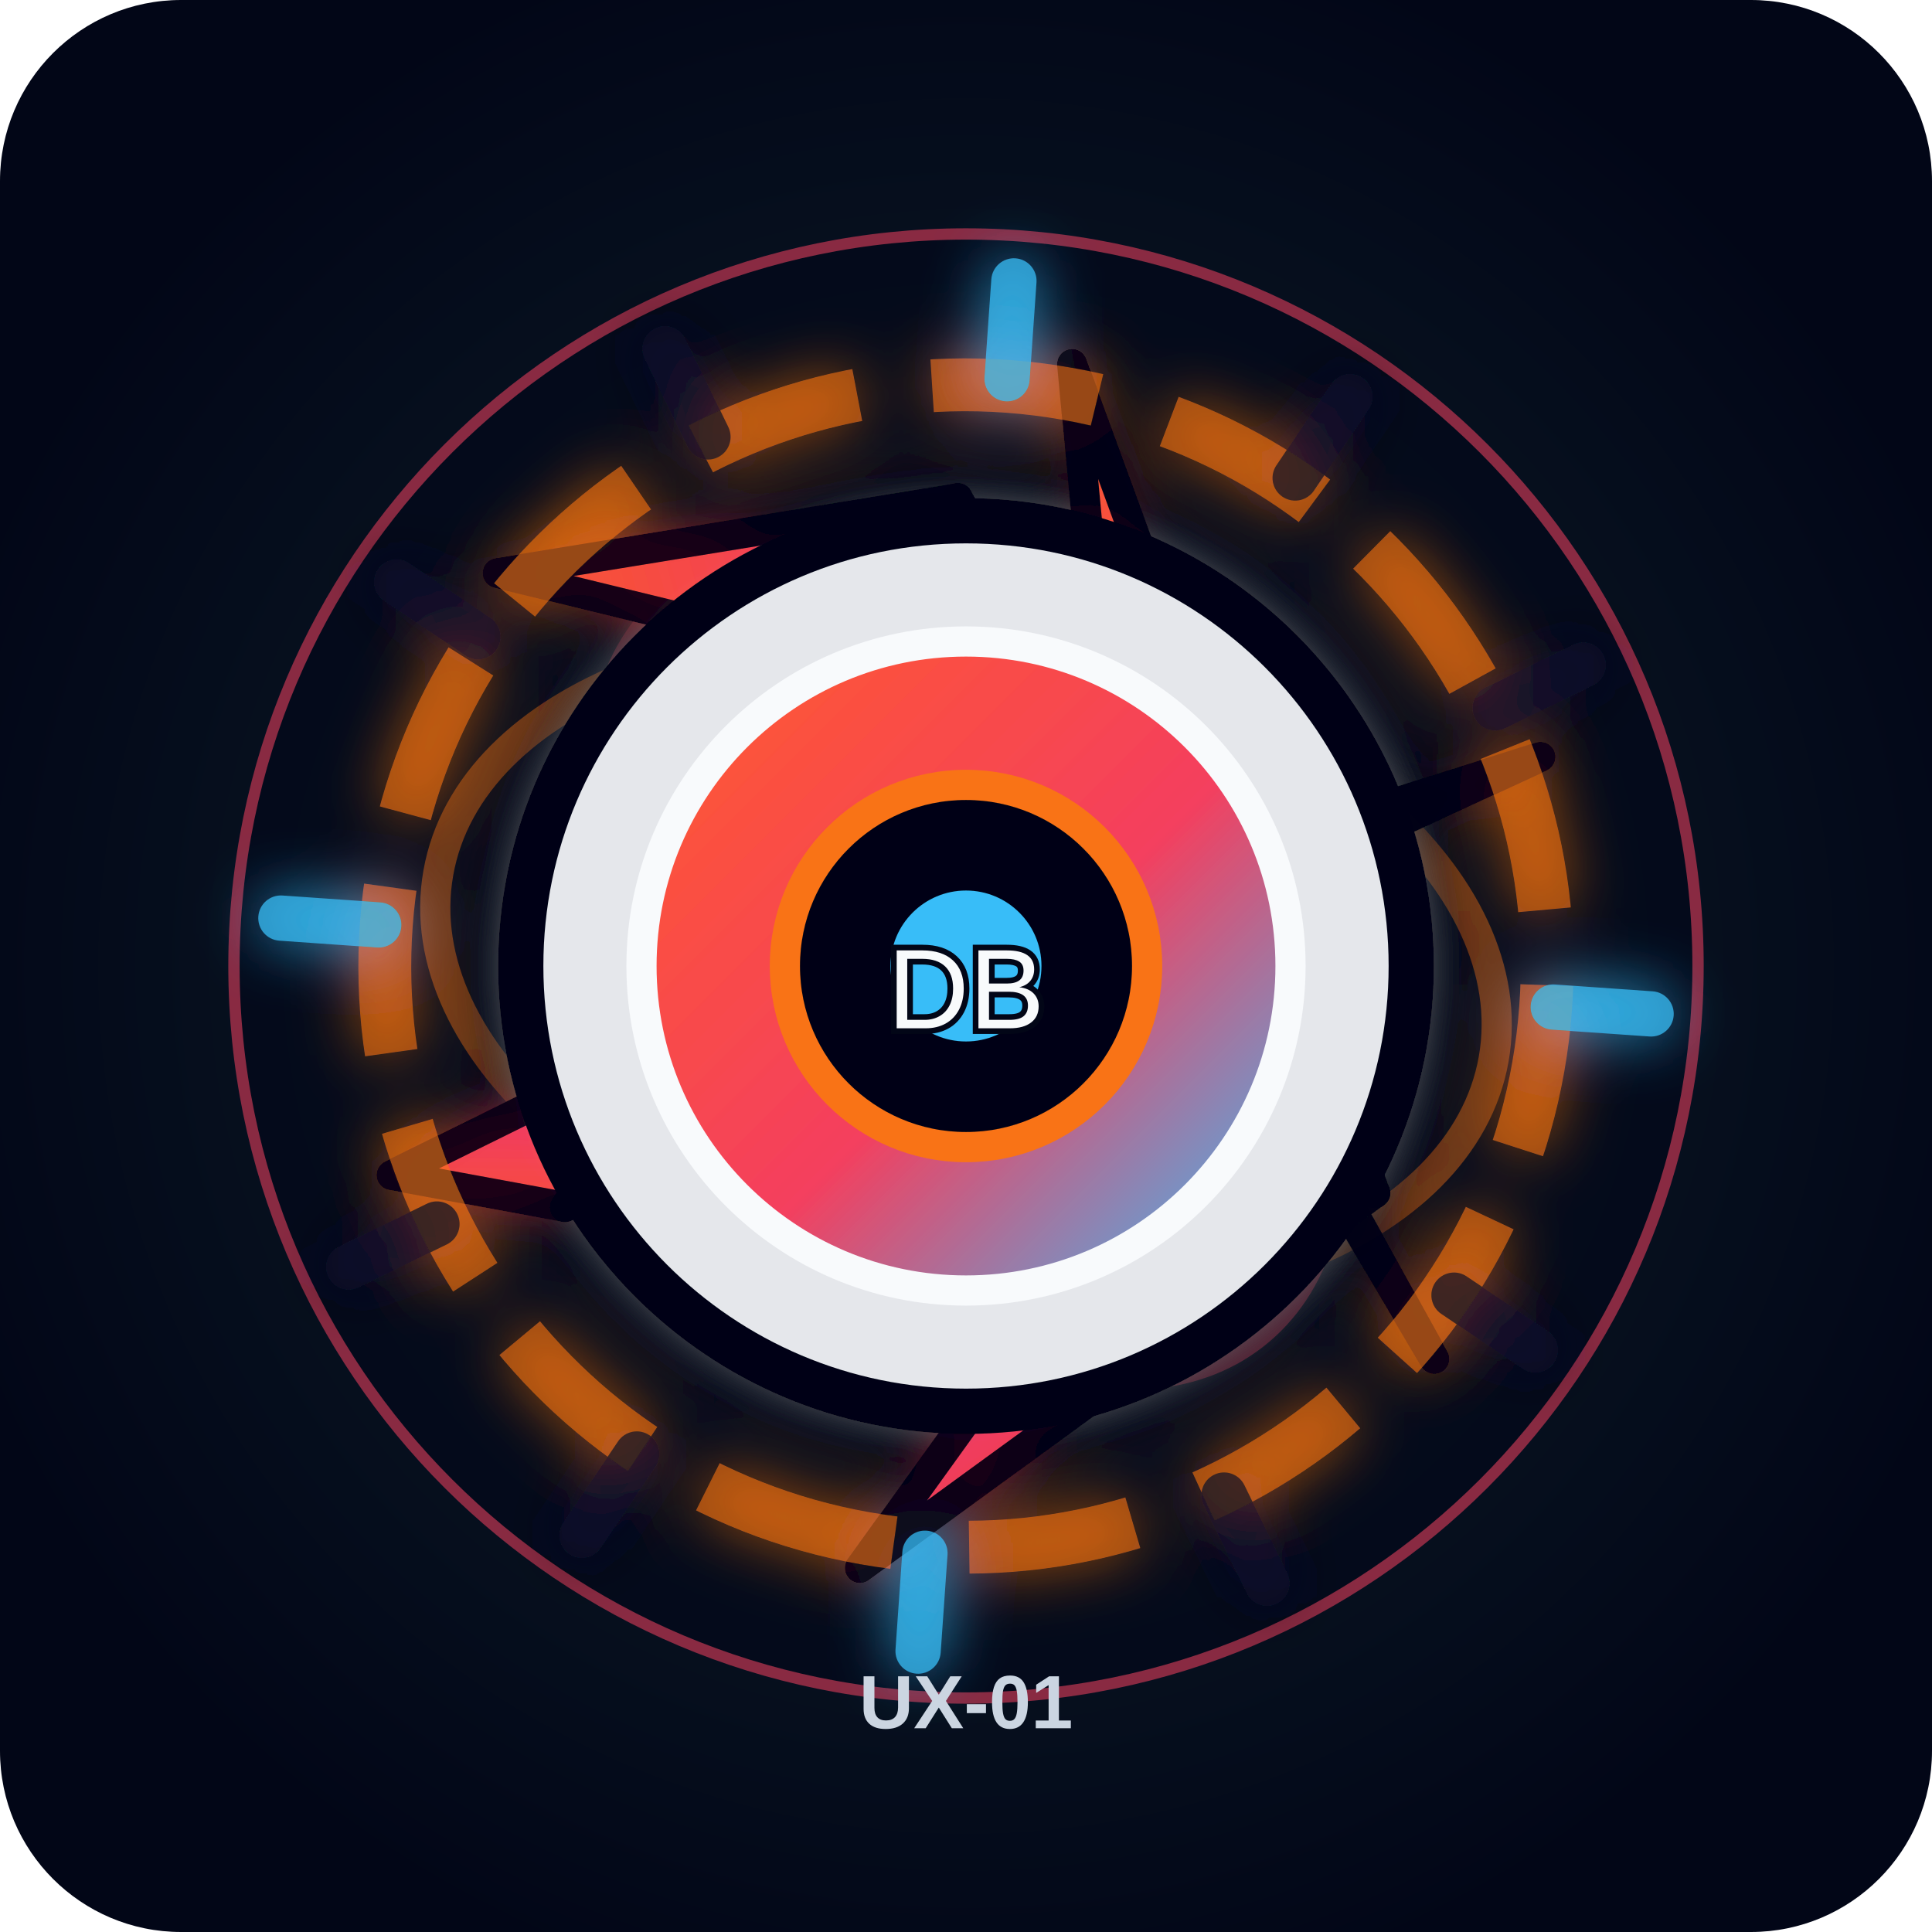
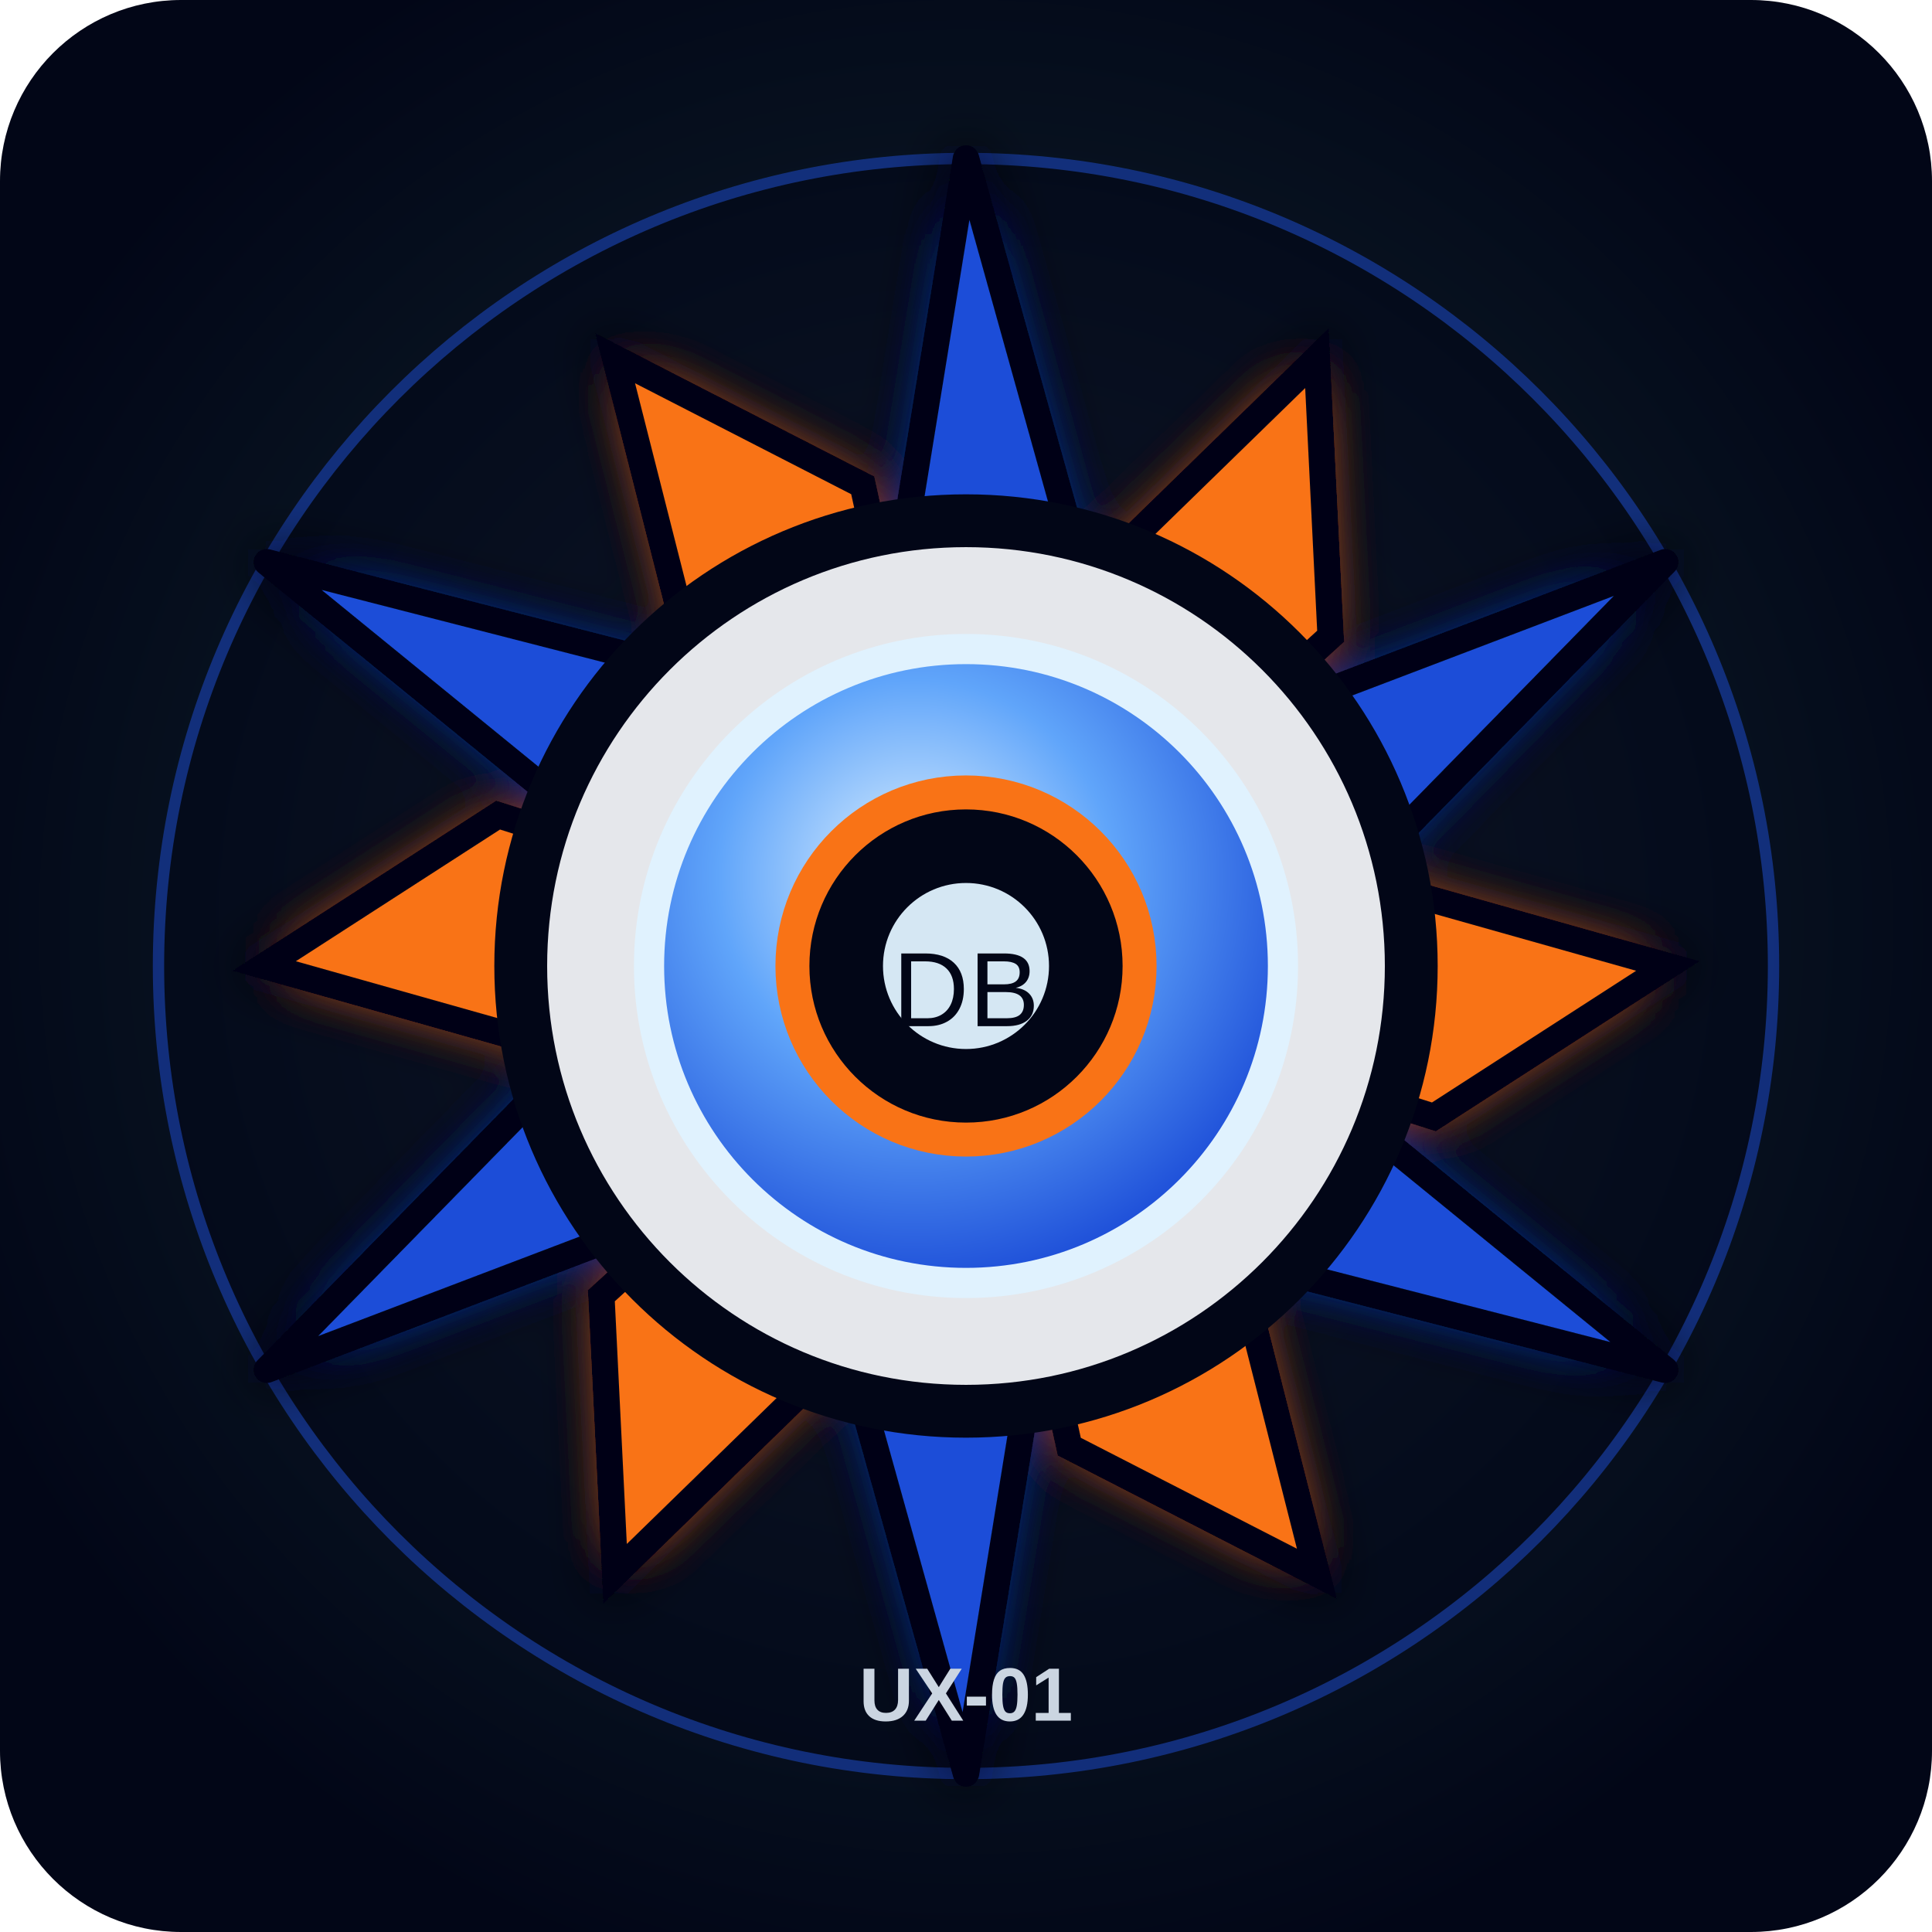
- <svg xmlns="http://www.w3.org/2000/svg" viewBox="0 0 512 512" role="img" aria-label="Dran Buster 1-60A original 2D Beyblade style visual">
+ <svg xmlns="http://www.w3.org/2000/svg" viewBox="0 0 512 512" role="img" aria-label="Dran Buster 1-60A original 2D fan-safe visual inspired by Attack style">
  <defs>
-     <radialGradient id="bg" cx="50%" cy="50%" r="55%">
+     <radialGradient id="bg" cx="50%" cy="48%" r="56%">
      <stop offset="0" stop-color="#1e293b" />
-       <stop offset="0.62" stop-color="#07111f" />
+       <stop offset="0.7" stop-color="#07111f" />
      <stop offset="1" stop-color="#020617" />
    </radialGradient>
-     <linearGradient id="bladeGrad" x1="0" y1="0" x2="1" y2="1">
-       <stop offset="0" stop-color="#ff5b2e" />
-       <stop offset="0.55" stop-color="#f43f5e" />
-       <stop offset="1" stop-color="#38bdf8" />
-     </linearGradient>
+     <radialGradient id="core" cx="42%" cy="36%" r="65%">
+       <stop offset="0" stop-color="#e0f2fe" />
+       <stop offset="0.48" stop-color="#60a5fa" />
+       <stop offset="1" stop-color="#1d4ed8" />
+     </radialGradient>
    <filter id="glow" x="-20%" y="-20%" width="140%" height="140%">
-       <feGaussianBlur stdDeviation="8" result="blur" />
+       <feGaussianBlur stdDeviation="7" result="blur" />
      <feMerge>
        <feMergeNode in="blur" />
        <feMergeNode in="SourceGraphic" />
      </feMerge>
    </filter>
  </defs>
  <rect width="512" height="512" rx="48" fill="url(#bg)" />
-   <circle cx="256" cy="256" r="194" fill="#020617" opacity="0.55" stroke="#f43f5e" stroke-width="3" />
-   <ellipse cx="256" cy="256" rx="142" ry="86" fill="none" stroke="#f97316" stroke-width="8" opacity="0.42" transform="rotate(10 256 256)" />
-   <ellipse cx="256" cy="256" rx="124" ry="76" fill="none" stroke="#f43f5e" stroke-width="8" opacity="0.36" transform="rotate(52 256 256)" />
-   <ellipse cx="256" cy="256" rx="106" ry="66" fill="none" stroke="#f97316" stroke-width="8" opacity="0.3" transform="rotate(94 256 256)" />
-   <ellipse cx="256" cy="256" rx="88" ry="56" fill="none" stroke="#f43f5e" stroke-width="8" opacity="0.24" transform="rotate(136 256 256)" />
+   <circle cx="256" cy="256" r="214" fill="#020617" opacity="0.5" stroke="#1d4ed8" stroke-width="3" />
  <g filter="url(#glow)">
-     <path d="M256 94 L373.244 296.37 L312.737 300.328 Z" fill="url(#bladeGrad)" stroke="#020617" stroke-width="8" stroke-linejoin="round" transform="rotate(10 256 256)" opacity="0.96" />
-     <path d="M256 94 L279.66 377.722 L245.98 327.299 Z" fill="url(#bladeGrad)" stroke="#020617" stroke-width="8" stroke-linejoin="round" transform="rotate(70 256 256)" opacity="0.96" />
-     <path d="M256 94 L162.416 337.351 L189.243 282.972 Z" fill="url(#bladeGrad)" stroke="#020617" stroke-width="8" stroke-linejoin="round" transform="rotate(130 256 256)" opacity="0.96" />
-     <path d="M256 94 L138.756 215.63 L199.263 211.672 Z" fill="url(#bladeGrad)" stroke="#020617" stroke-width="8" stroke-linejoin="round" transform="rotate(190 256 256)" opacity="0.96" />
-     <path d="M256 94 L232.34 134.278 L266.02 184.701 Z" fill="url(#bladeGrad)" stroke="#020617" stroke-width="8" stroke-linejoin="round" transform="rotate(250 256 256)" opacity="0.96" />
-     <path d="M256 94 L349.584 174.649 L322.757 229.028 Z" fill="url(#bladeGrad)" stroke="#020617" stroke-width="8" stroke-linejoin="round" transform="rotate(310 256 256)" opacity="0.96" />
-     <circle cx="256" cy="256" r="154" fill="none" stroke="#f97316" stroke-width="14" opacity="0.6" stroke-dasharray="44 20" transform="rotate(100 256 256)" />
-     <rect x="250" y="68" width="12" height="38" rx="6" fill="#38bdf8" opacity="0.75" transform="rotate(4 256 256)" />
-     <rect x="250" y="68" width="12" height="38" rx="6" fill="#0f172a" opacity="0.75" transform="rotate(34 256 256)" />
-     <rect x="250" y="68" width="12" height="38" rx="6" fill="#0f172a" opacity="0.75" transform="rotate(64 256 256)" />
-     <rect x="250" y="68" width="12" height="38" rx="6" fill="#38bdf8" opacity="0.75" transform="rotate(94 256 256)" />
-     <rect x="250" y="68" width="12" height="38" rx="6" fill="#0f172a" opacity="0.75" transform="rotate(124 256 256)" />
-     <rect x="250" y="68" width="12" height="38" rx="6" fill="#0f172a" opacity="0.75" transform="rotate(154 256 256)" />
-     <rect x="250" y="68" width="12" height="38" rx="6" fill="#38bdf8" opacity="0.75" transform="rotate(184 256 256)" />
-     <rect x="250" y="68" width="12" height="38" rx="6" fill="#0f172a" opacity="0.75" transform="rotate(214 256 256)" />
-     <rect x="250" y="68" width="12" height="38" rx="6" fill="#0f172a" opacity="0.75" transform="rotate(244 256 256)" />
-     <rect x="250" y="68" width="12" height="38" rx="6" fill="#38bdf8" opacity="0.75" transform="rotate(274 256 256)" />
-     <rect x="250" y="68" width="12" height="38" rx="6" fill="#0f172a" opacity="0.75" transform="rotate(304 256 256)" />
-     <rect x="250" y="68" width="12" height="38" rx="6" fill="#0f172a" opacity="0.75" transform="rotate(334 256 256)" />
-     <circle cx="256" cy="256" r="118" fill="#e5e7eb" stroke="#020617" stroke-width="12" />
-     <circle cx="256" cy="256" r="86" fill="url(#bladeGrad)" stroke="#f8fafc" stroke-width="8" />
-     <circle cx="256" cy="256" r="48" fill="#020617" stroke="#f97316" stroke-width="8" />
-     <circle cx="256" cy="256" r="24" fill="#38bdf8" stroke="#020617" stroke-width="8" />
+     <polygon points="237.9,153.6 256.0,42.0 288.1,157.1 261.2,182.2" fill="#1d4ed8" stroke="#020617" stroke-width="7" stroke-linejoin="round" />
+     <polygon points="335.7,189.2 441.3,149.0 357.7,234.4 322.5,223.6" fill="#1d4ed8" stroke="#020617" stroke-width="7" stroke-linejoin="round" />
+     <polygon points="353.7,291.6 441.3,363.0 325.6,333.3 317.3,297.4" fill="#1d4ed8" stroke="#020617" stroke-width="7" stroke-linejoin="round" />
+     <polygon points="274.1,358.4 256.0,470.0 223.9,354.9 250.8,329.8" fill="#1d4ed8" stroke="#020617" stroke-width="7" stroke-linejoin="round" />
+     <polygon points="176.3,322.8 70.7,363.0 154.3,277.6 189.5,288.4" fill="#1d4ed8" stroke="#020617" stroke-width="7" stroke-linejoin="round" />
+     <polygon points="158.3,220.4 70.7,149.0 186.4,178.7 194.7,214.6" fill="#1d4ed8" stroke="#020617" stroke-width="7" stroke-linejoin="round" />
+     <path d="M256 70 L296 132 L270 214 L234 148Z" fill="#f97316" stroke="#020617" stroke-width="7" transform="rotate(30 256 256)" />
+     <path d="M256 70 L296 132 L270 214 L234 148Z" fill="#f97316" stroke="#020617" stroke-width="7" transform="rotate(90 256 256)" />
+     <path d="M256 70 L296 132 L270 214 L234 148Z" fill="#f97316" stroke="#020617" stroke-width="7" transform="rotate(150 256 256)" />
+     <path d="M256 70 L296 132 L270 214 L234 148Z" fill="#f97316" stroke="#020617" stroke-width="7" transform="rotate(210 256 256)" />
+     <path d="M256 70 L296 132 L270 214 L234 148Z" fill="#f97316" stroke="#020617" stroke-width="7" transform="rotate(270 256 256)" />
+     <path d="M256 70 L296 132 L270 214 L234 148Z" fill="#f97316" stroke="#020617" stroke-width="7" transform="rotate(330 256 256)" />
  </g>
-   <text x="256" y="264" text-anchor="middle" dominant-baseline="middle" font-family="Arial Black, Arial, sans-serif" font-size="30" fill="#f8fafc" stroke="#020617" stroke-width="3" paint-order="stroke">DB</text>
-   <text x="256" y="458" text-anchor="middle" font-family="Arial, sans-serif" font-size="20" font-weight="700" fill="#cbd5e1">UX-01</text>
+   <circle cx="256" cy="256" r="118" fill="#e5e7eb" stroke="#020617" stroke-width="14" />
+   <circle cx="256" cy="256" r="84" fill="url(#core)" stroke="#e0f2fe" stroke-width="8" />
+   <circle cx="256" cy="256" r="46" fill="#020617" stroke="#f97316" stroke-width="9" />
+   <circle cx="256" cy="256" r="22" fill="#e0f2fe" opacity="0.95" />
+   <text x="256" y="264" text-anchor="middle" dominant-baseline="middle" font-family="Arial Black, Arial, sans-serif" font-size="28" fill="#020617">DB</text>
+   <text x="256" y="456" text-anchor="middle" font-family="Arial, sans-serif" font-size="20" font-weight="700" fill="#cbd5e1">UX-01</text>
</svg>
